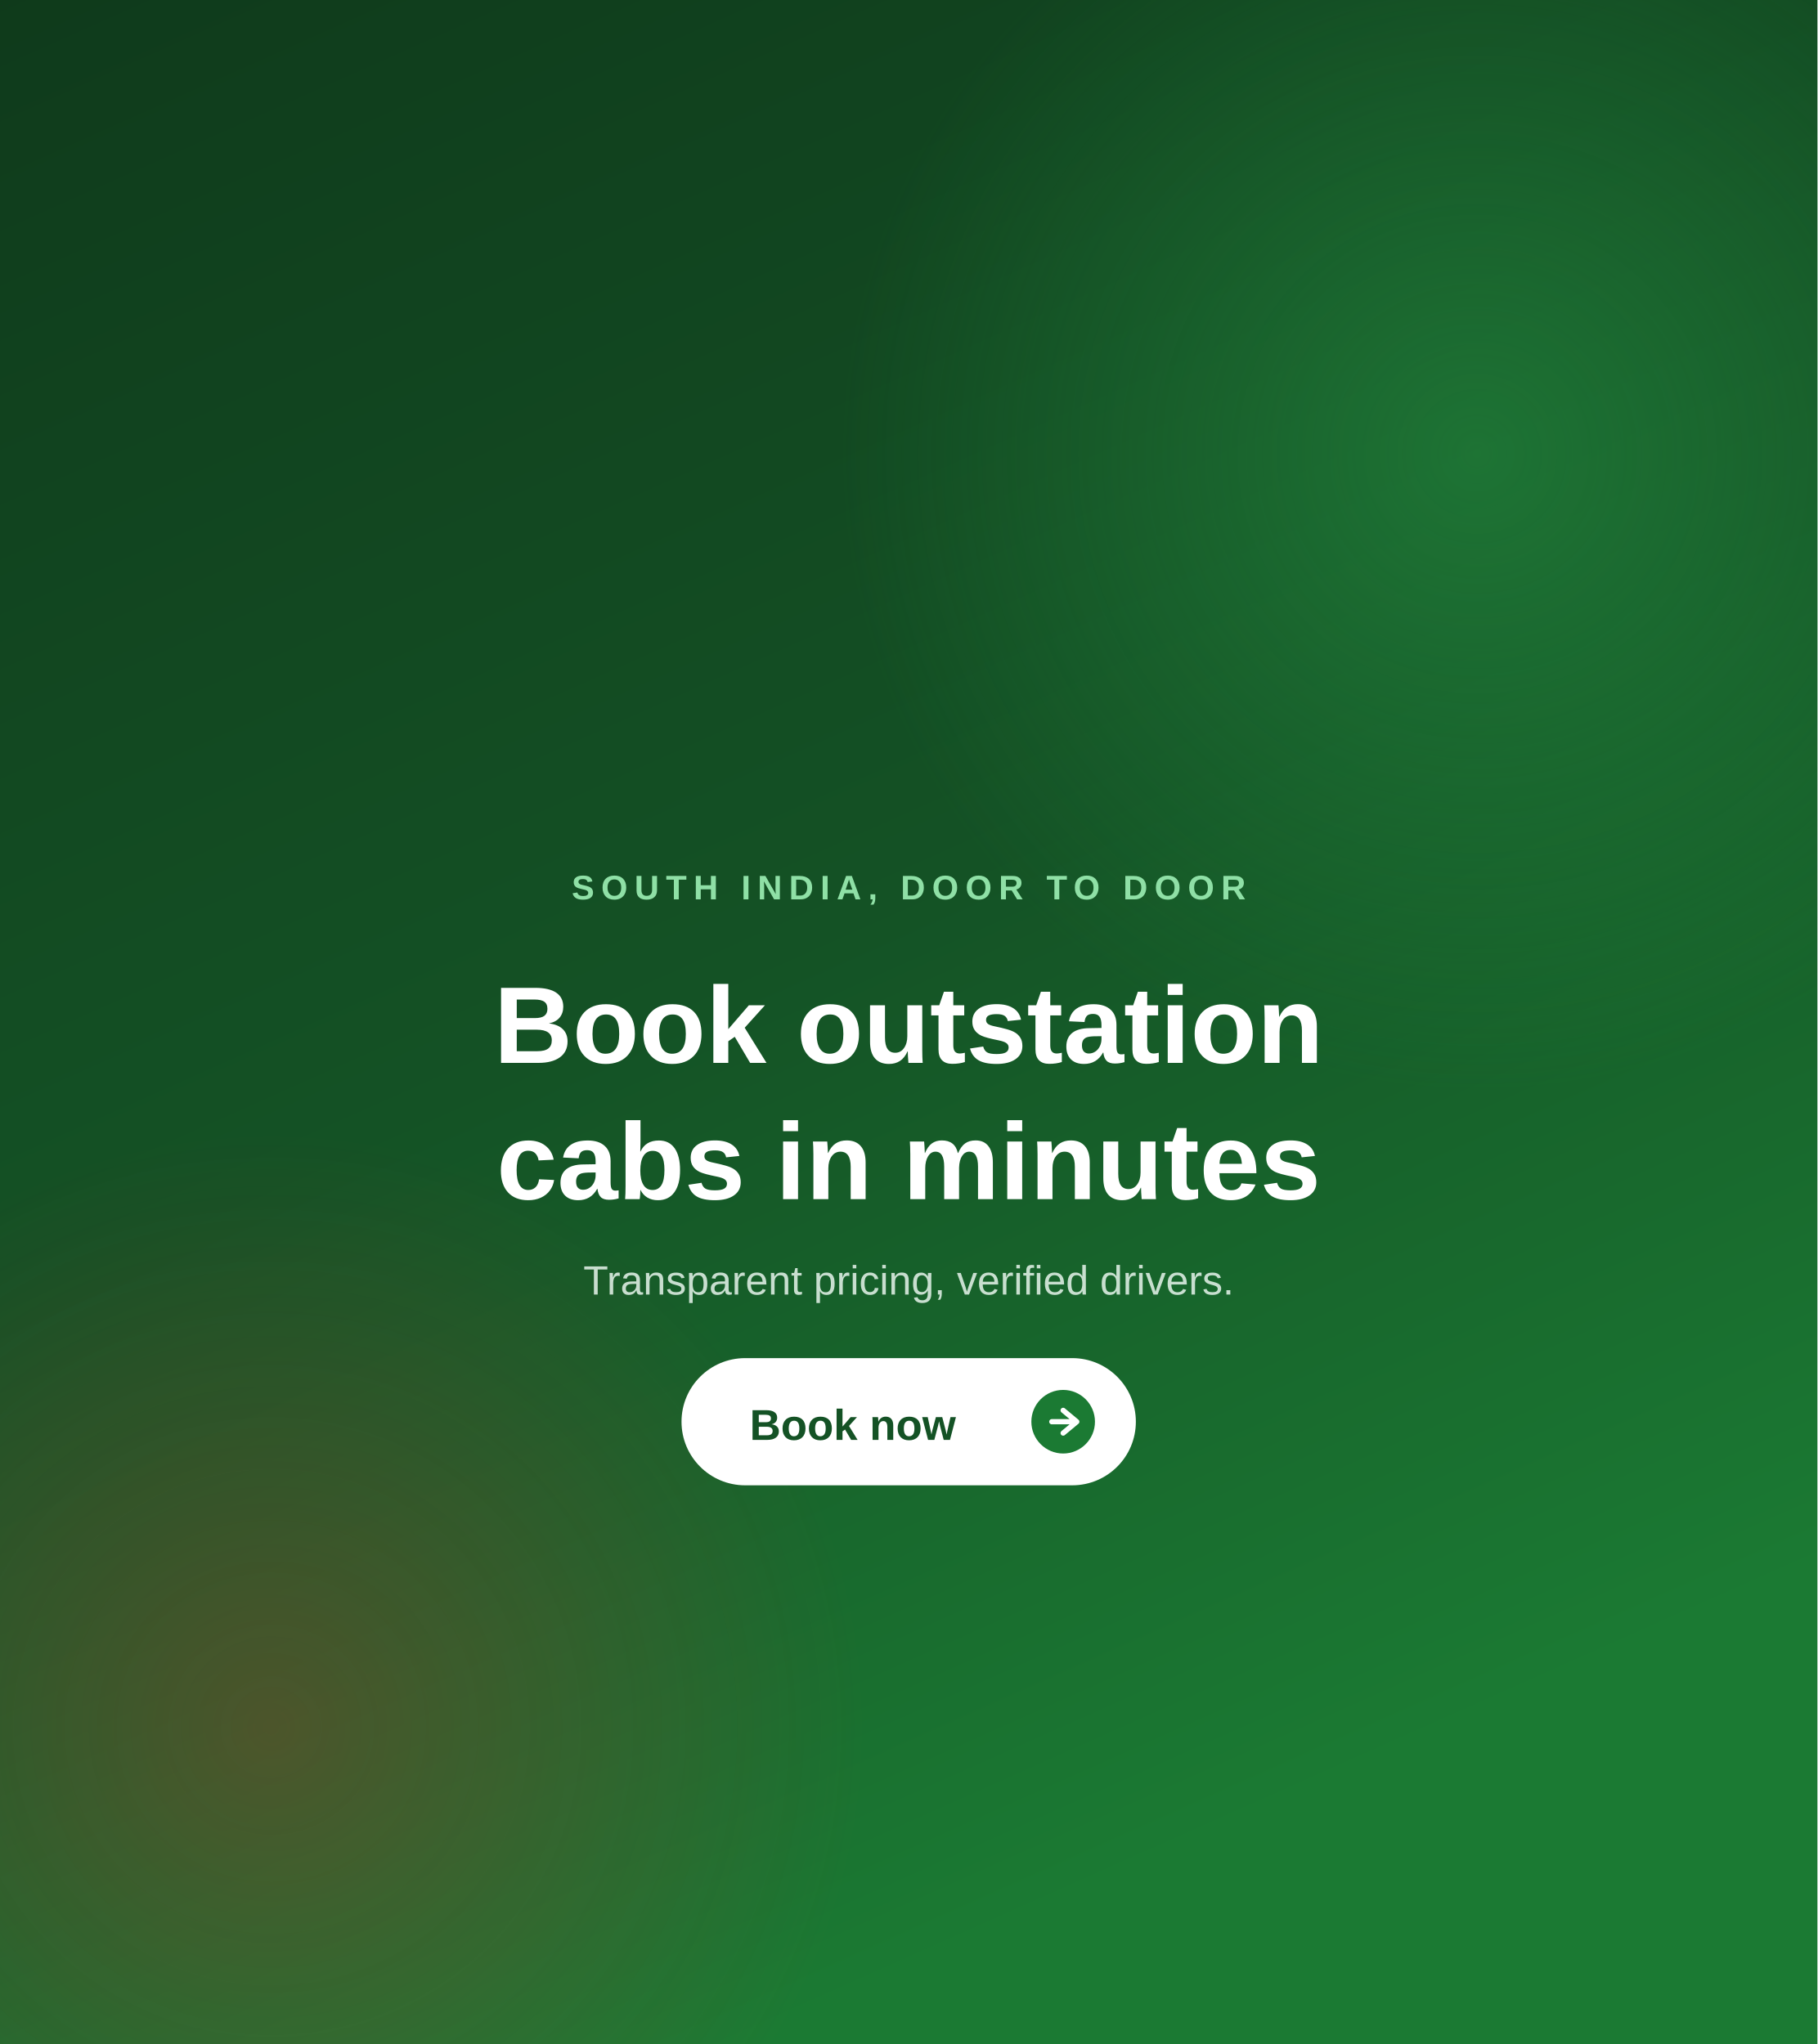
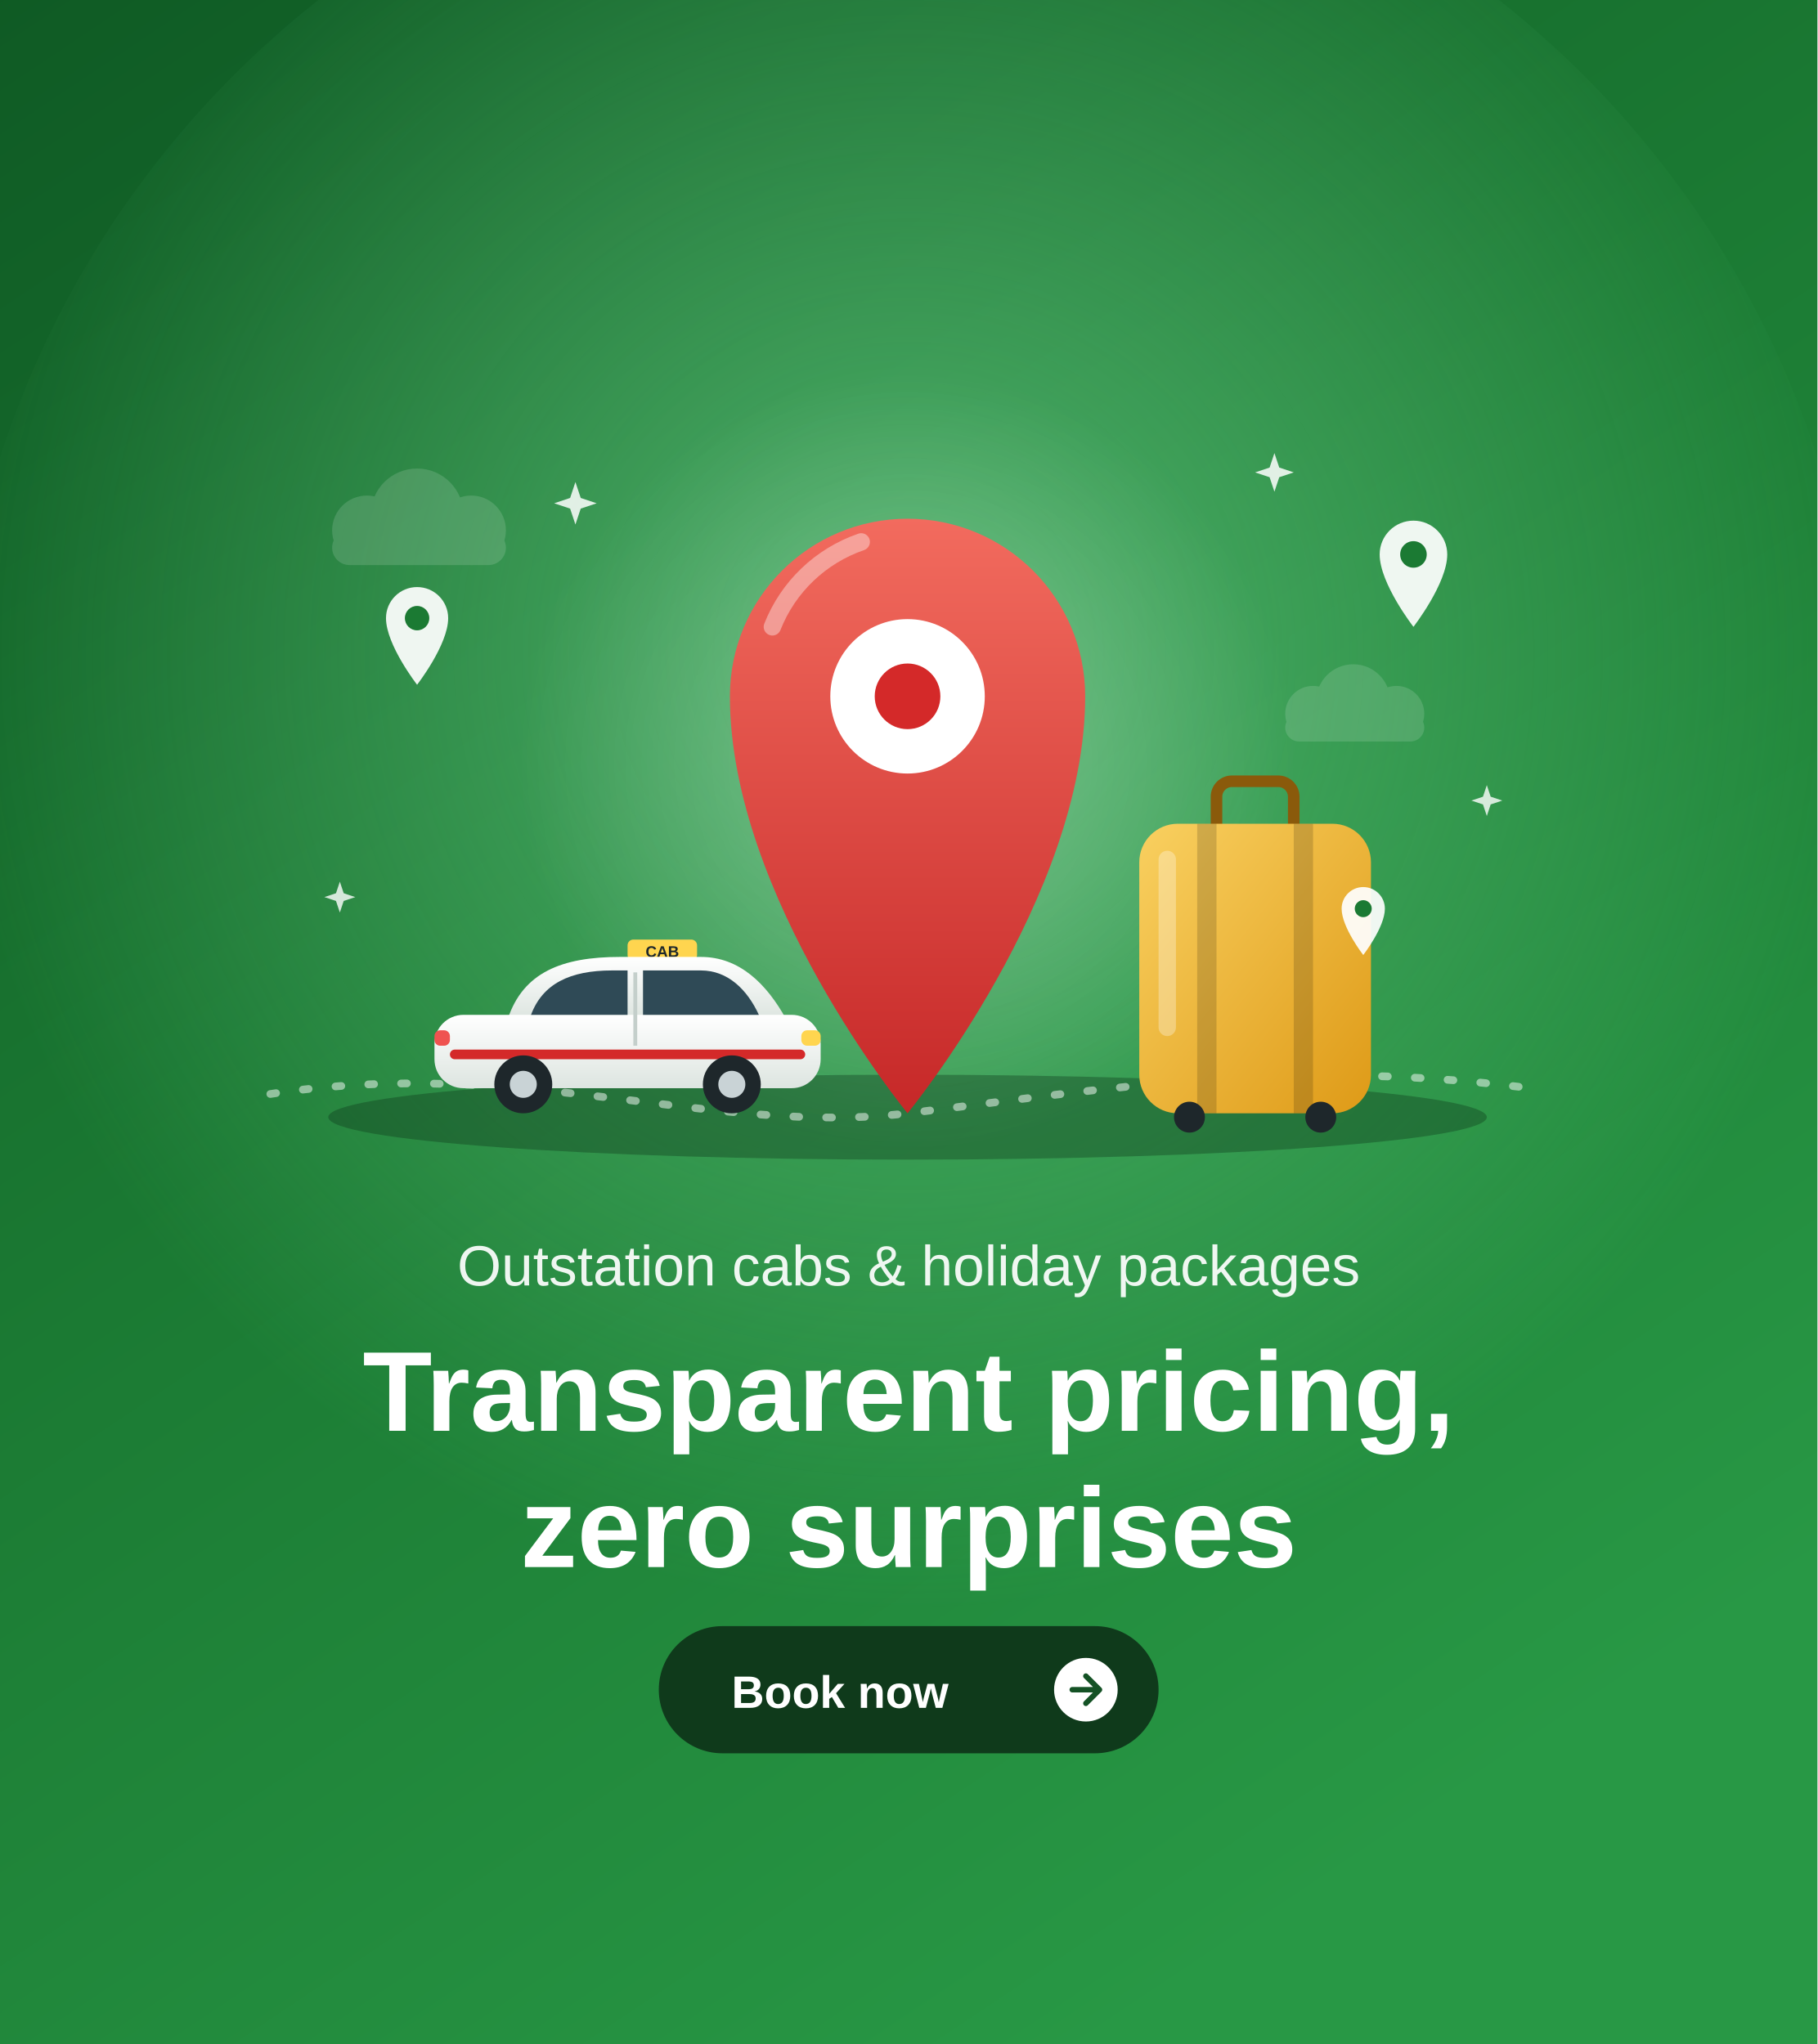
<svg xmlns="http://www.w3.org/2000/svg" width="800" height="900" viewBox="0 0 800 900">
  <defs>
-     <linearGradient id="bgm" x1="0" y1="0" x2="0.4" y2="1">
-       <stop offset="0%" stop-color="#0F3A1B" />
-       <stop offset="55%" stop-color="#145225" />
-       <stop offset="100%" stop-color="#1B7A33" />
+     <linearGradient id="bg" x1="0" y1="0" x2="0.6" y2="1">
+       <stop offset="0%" stop-color="#0F5A24" />
+       <stop offset="50%" stop-color="#1B7A33" />
+       <stop offset="100%" stop-color="#289845" />
    </linearGradient>
-     <radialGradient id="glow1m" cx="50%" cy="50%" r="50%">
-       <stop offset="0%" stop-color="#289845" stop-opacity="0.5" />
-       <stop offset="100%" stop-color="#289845" stop-opacity="0" />
+     <radialGradient id="glowC" cx="50%" cy="45%" r="50%">
+       <stop offset="0%" stop-color="#7BE39A" stop-opacity="0.55" />
+       <stop offset="100%" stop-color="#7BE39A" stop-opacity="0" />
    </radialGradient>
-     <radialGradient id="glow2m" cx="50%" cy="50%" r="50%">
-       <stop offset="0%" stop-color="#D42929" stop-opacity="0.28" />
-       <stop offset="100%" stop-color="#D42929" stop-opacity="0" />
+     <radialGradient id="disc" cx="50%" cy="50%" r="50%">
+       <stop offset="0%" stop-color="#FFFFFF" stop-opacity="0.28" />
+       <stop offset="100%" stop-color="#FFFFFF" stop-opacity="0" />
    </radialGradient>
+     <linearGradient id="pinGrad" x1="0" y1="0" x2="0" y2="1">
+       <stop offset="0%" stop-color="#F26B5E" />
+       <stop offset="100%" stop-color="#C62828" />
+     </linearGradient>
+     <linearGradient id="carBody" x1="0" y1="0" x2="0" y2="1">
+       <stop offset="0%" stop-color="#FFFFFF" />
+       <stop offset="100%" stop-color="#DDE5E0" />
+     </linearGradient>
+     <linearGradient id="suitGrad" x1="0" y1="0" x2="1" y2="1">
+       <stop offset="0%" stop-color="#F9D060" />
+       <stop offset="100%" stop-color="#DE9A17" />
+     </linearGradient>
+     <g id="pinSmall">
+       <path d="M0,0 C0,0 -14,-18 -14,-30 A14,14 0 1 1 14,-30 C14,-18 0,0 0,0 Z" fill="#FFFFFF" opacity="0.92" />
+       <circle cx="0" cy="-30" r="5.5" fill="#1B7A33" />
+     </g>
+     <path id="spark" d="M0,-10 L2.5,-2.5 L10,0 L2.5,2.5 L0,10 L-2.5,2.5 L-10,0 L-2.5,-2.5 Z" fill="#FFFFFF" />
+     <g id="cloud" fill="#FFFFFF" opacity="0.14">
+       <circle cx="0" cy="0" r="18" />
+       <circle cx="26" cy="-8" r="24" />
+       <circle cx="54" cy="0" r="18" />
+       <rect x="-18" y="0" width="90" height="18" rx="9" />
+     </g>
+     <g id="illus">
+       <circle cx="350" cy="230" r="200" fill="url(#disc)" />
+       <ellipse cx="350" cy="414" rx="300" ry="22" fill="#0B3016" opacity="0.35" />
+       <path d="M20,402 C150,382 250,424 350,412 C450,400 550,382 680,400" fill="none" stroke="#FFFFFF" stroke-opacity="0.5" stroke-width="4" stroke-dasharray="3 14" stroke-linecap="round" />
+       <path d="M350,412 C350,412 258,300 258,196 A92,92 0 1 1 442,196 C442,300 350,412 350,412 Z" fill="url(#pinGrad)" />
+       <circle cx="350" cy="196" r="40" fill="#FFFFFF" />
+       <circle cx="350" cy="196" r="17" fill="#D42929" />
+       <path d="M280,160 A76,76 0 0 1 326,116" fill="none" stroke="#FFFFFF" stroke-opacity="0.38" stroke-width="9" stroke-linecap="round" />
+       <g transform="translate(105,331)">
+         <rect x="100" y="-9" width="36" height="11" rx="3" fill="#FFD54F" />
+         <text x="118" y="0" text-anchor="middle" font-family="Arial, sans-serif" font-size="8" font-weight="800" fill="#1E272B">CAB</text>
+         <path d="M38,32 C46,8 66,0 96,0 L138,0 C158,0 172,14 182,32 Z" fill="url(#carBody)" />
+         <rect x="0" y="30" width="200" height="38" rx="15" fill="url(#carBody)" />
+         <path d="M50,30 C56,14 70,7 92,7 L100,7 L100,30 Z" fill="#2F4A56" />
+         <path d="M108,7 L138,7 C152,7 162,17 168,30 L108,30 Z" fill="#2F4A56" />
+         <line x1="104" y1="8" x2="104" y2="46" stroke="#C4CFCB" stroke-width="2" />
+         <rect x="8" y="48" width="184" height="5" rx="2.5" fill="#D42929" />
+         <rect x="190" y="38" width="10" height="8" rx="3" fill="#FFD54F" />
+         <rect x="0" y="38" width="8" height="8" rx="3" fill="#EF5350" />
+         <circle cx="46" cy="66" r="15" fill="#1E272B" />
+         <circle cx="46" cy="66" r="7" fill="#C9D3D6" />
+         <circle cx="154" cy="66" r="15" fill="#1E272B" />
+         <circle cx="154" cy="66" r="7" fill="#C9D3D6" />
+       </g>
+       <g transform="translate(470,262)">
+         <path d="M40,0 V-14 A8,8 0 0 1 48,-22 H72 A8,8 0 0 1 80,-14 V0" fill="none" stroke="#8A5A0B" stroke-width="6" stroke-linecap="round" />
+         <rect width="120" height="150" rx="20" fill="url(#suitGrad)" />
+         <rect x="30" width="10" height="150" fill="#000000" opacity="0.16" />
+         <rect x="80" width="10" height="150" fill="#000000" opacity="0.16" />
+         <rect x="10" y="14" width="9" height="96" rx="4.5" fill="#FFFFFF" opacity="0.3" />
+         <circle cx="26" cy="152" r="8" fill="#1E272B" />
+         <circle cx="94" cy="152" r="8" fill="#1E272B" />
+       </g>
+       <use href="#pinSmall" transform="translate(96,190) scale(1.15)" />
+       <use href="#pinSmall" transform="translate(612,160) scale(1.25)" />
+       <use href="#pinSmall" transform="translate(586,330) scale(0.8)" />
+       <use href="#spark" transform="translate(178,96) scale(1.1)" opacity="0.85" />
+       <use href="#spark" transform="translate(540,80)" opacity="0.85" />
+       <use href="#spark" transform="translate(650,250) scale(0.8)" opacity="0.8" />
+       <use href="#spark" transform="translate(56,300) scale(0.8)" opacity="0.8" />
+       <use href="#cloud" transform="translate(70,110)" />
+       <use href="#cloud" transform="translate(560,205) scale(0.8)" />
+     </g>
  </defs>
-   <rect width="800" height="900" fill="url(#bgm)" />
-   <circle cx="650" cy="200" r="280" fill="url(#glow1m)" />
-   <circle cx="120" cy="760" r="260" fill="url(#glow2m)" />
-   <text x="400" y="396" text-anchor="middle" font-family="Arial, sans-serif" font-size="15" font-weight="700" letter-spacing="3" fill="#8FE0A6">SOUTH INDIA, DOOR TO DOOR</text>
-   <text x="400" y="468" text-anchor="middle" font-family="Arial, sans-serif" font-size="48" font-weight="800" fill="#FFFFFF">Book outstation</text>
-   <text x="400" y="528" text-anchor="middle" font-family="Arial, sans-serif" font-size="48" font-weight="800" fill="#FFFFFF">cabs in minutes</text>
-   <text x="400" y="570" text-anchor="middle" font-family="Arial, sans-serif" font-size="18" fill="#E7F5EC" opacity="0.85">Transparent pricing, verified drivers.</text>
-   <g transform="translate(300,598)">
-     <rect x="0" y="0" width="200" height="56" rx="28" fill="#FFFFFF" />
-     <text x="30" y="36" font-family="Arial, sans-serif" font-size="19" font-weight="800" fill="#145225">Book now</text>
-     <circle cx="168" cy="28" r="14" fill="#1B7A33" />
-     <path d="M163,28 L174,28 M168,23 L174,28 L168,33" fill="none" stroke="#FFFFFF" stroke-width="2.3" stroke-linecap="round" stroke-linejoin="round" />
+   <rect width="800" height="900" fill="url(#bg)" />
+   <circle cx="400" cy="330" r="420" fill="url(#glowC)" />
+   <use href="#illus" transform="translate(102,140) scale(0.85)" />
+   <text x="400" y="566" text-anchor="middle" font-family="Arial, sans-serif" font-size="25" fill="#FFFFFF" opacity="0.92">Outstation cabs &amp; holiday packages</text>
+   <text x="400" y="630" text-anchor="middle" font-family="Arial, sans-serif" font-size="50" font-weight="800" fill="#FFFFFF">Transparent pricing,</text>
+   <text x="400" y="690" text-anchor="middle" font-family="Arial, sans-serif" font-size="50" font-weight="800" fill="#FFFFFF">zero surprises</text>
+   <g transform="translate(290,716)">
+     <rect x="0" y="0" width="220" height="56" rx="28" fill="#0F3A1B" />
+     <text x="32" y="36" font-family="Arial, sans-serif" font-size="20" font-weight="800" fill="#FFFFFF">Book now</text>
+     <circle cx="188" cy="28" r="14" fill="#FFFFFF" />
+     <path d="M182,28 L194,28 M188,22 L194,28 L188,34" fill="none" stroke="#145225" stroke-width="2.4" stroke-linecap="round" stroke-linejoin="round" />
  </g>
</svg>
